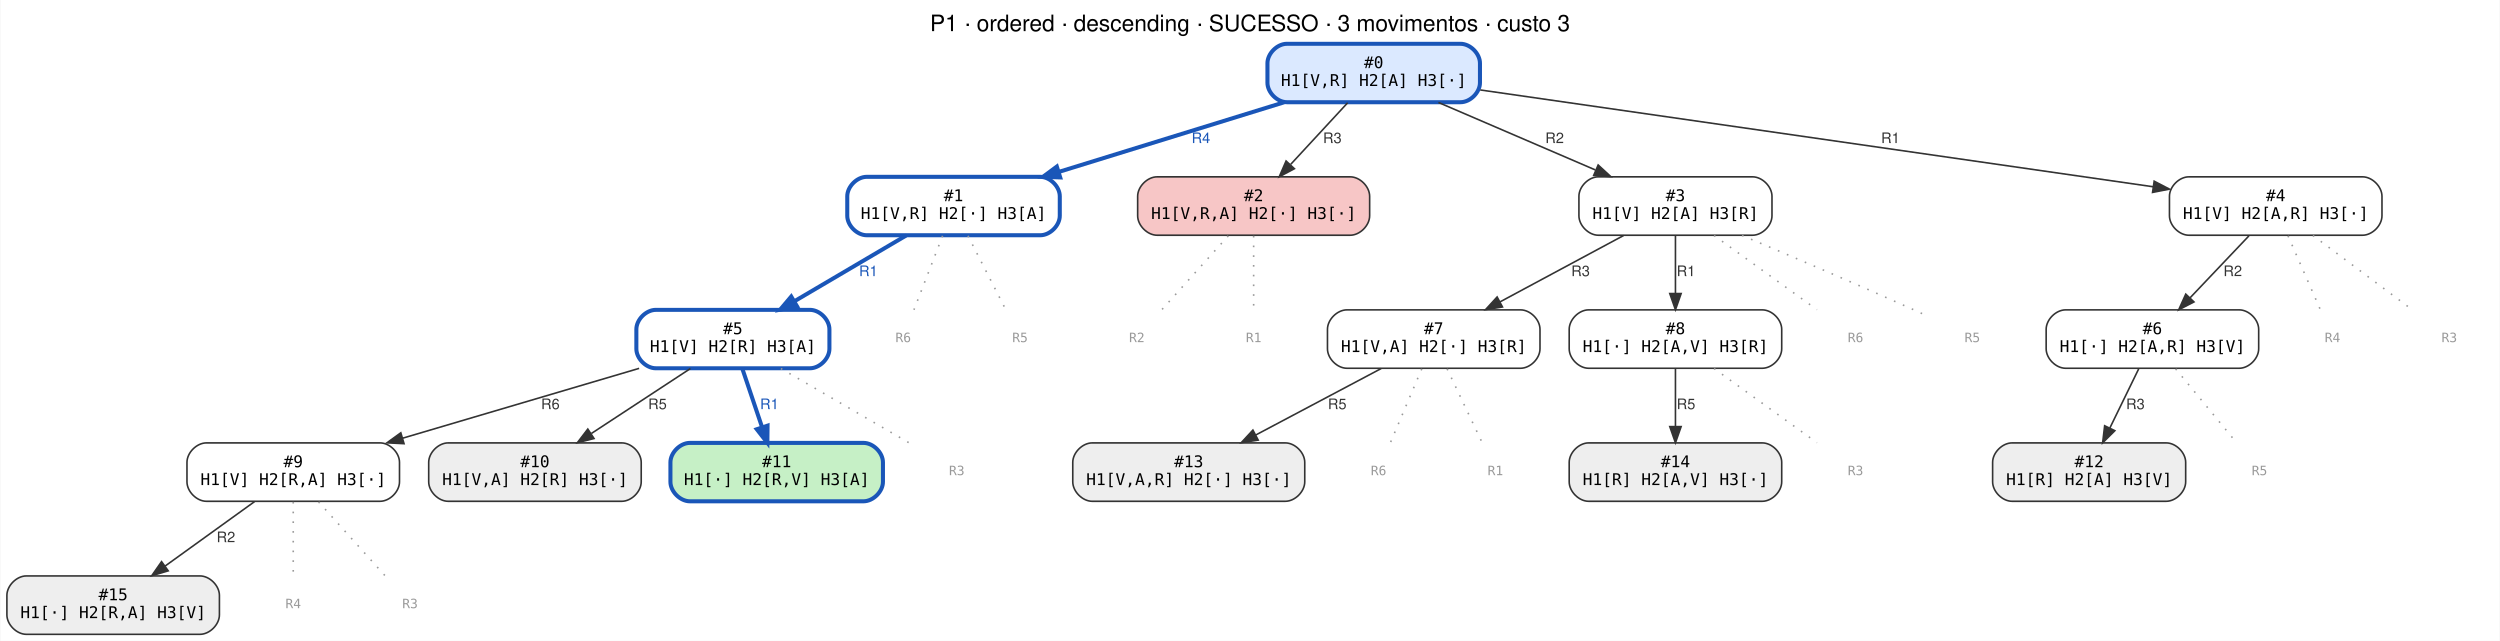
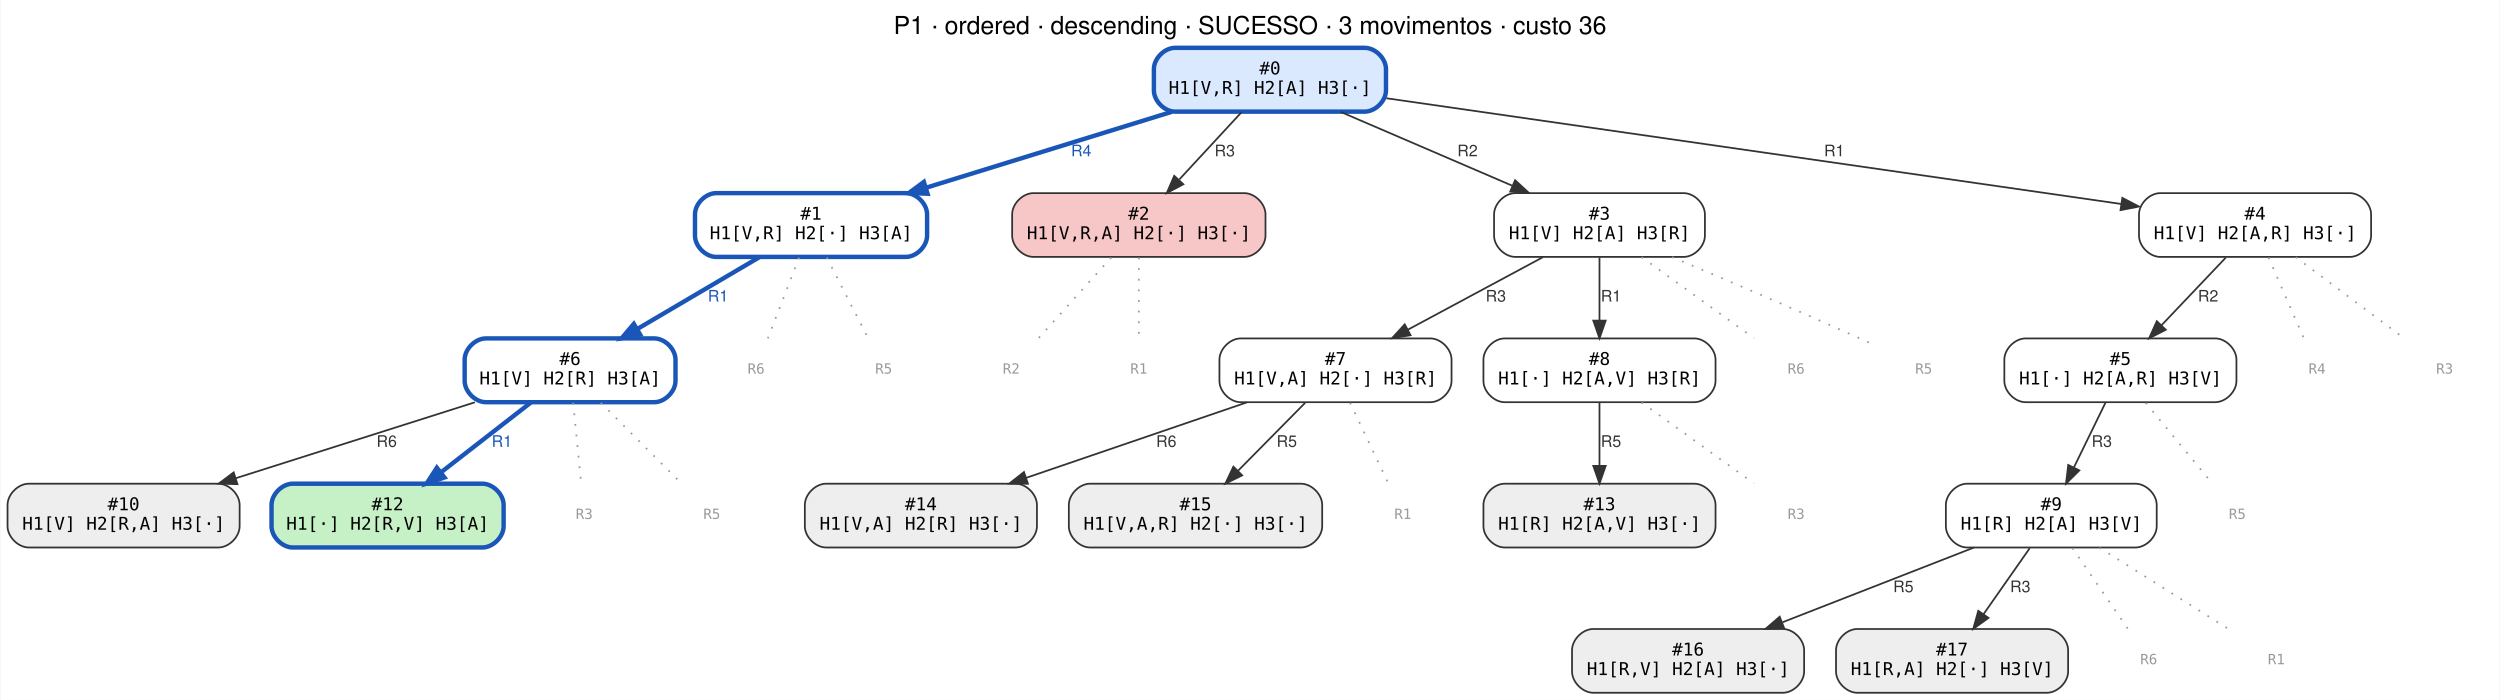
- <svg xmlns="http://www.w3.org/2000/svg" width="1541pt" height="395pt" viewBox="0.00 0.00 1540.50 395.00">
+ <svg xmlns="http://www.w3.org/2000/svg" width="1411pt" height="395pt" viewBox="0.00 0.00 1410.50 395.00">
  <g id="graph0" class="graph" transform="scale(1 1) rotate(0) translate(4 391)">
-     <polygon fill="white" stroke="transparent" points="-4,4 -4,-391 1536.5,-391 1536.5,4 -4,4" />
-     <text text-anchor="middle" x="766.25" y="-371.8" font-family="Helvetica,sans-Serif" font-size="14.00">P1 · ordered · descending · SUCESSO · 3 movimentos · custo 3</text>
+     <polygon fill="white" stroke="transparent" points="-4,4 -4,-391 1406.5,-391 1406.5,4 -4,4" />
+     <text text-anchor="middle" x="701.25" y="-371.8" font-family="Helvetica,sans-Serif" font-size="14.00">P1 · ordered · descending · SUCESSO · 3 movimentos · custo 36</text>
    <g id="node1" class="node">
-       <path fill="#dbe9ff" stroke="#1a56b8" stroke-width="2.5" d="M896,-364C896,-364 789,-364 789,-364 783,-364 777,-358 777,-352 777,-352 777,-340 777,-340 777,-334 783,-328 789,-328 789,-328 896,-328 896,-328 902,-328 908,-334 908,-340 908,-340 908,-352 908,-352 908,-358 902,-364 896,-364" />
-       <text text-anchor="middle" x="842.5" y="-349" font-family="monospace" font-size="10.00">#0</text>
-       <text text-anchor="middle" x="842.5" y="-338" font-family="monospace" font-size="10.00">H1[V,R] H2[A] H3[·]</text>
+       <path fill="#dbe9ff" stroke="#1a56b8" stroke-width="2.5" d="M766,-364C766,-364 659,-364 659,-364 653,-364 647,-358 647,-352 647,-352 647,-340 647,-340 647,-334 653,-328 659,-328 659,-328 766,-328 766,-328 772,-328 778,-334 778,-340 778,-340 778,-352 778,-352 778,-358 772,-364 766,-364" />
+       <text text-anchor="middle" x="712.5" y="-349" font-family="monospace" font-size="10.00">#0</text>
+       <text text-anchor="middle" x="712.5" y="-338" font-family="monospace" font-size="10.00">H1[V,R] H2[A] H3[·]</text>
    </g>
    <g id="node2" class="node">
-       <path fill="#ffffff" stroke="#1a56b8" stroke-width="2.5" d="M637,-282C637,-282 530,-282 530,-282 524,-282 518,-276 518,-270 518,-270 518,-258 518,-258 518,-252 524,-246 530,-246 530,-246 637,-246 637,-246 643,-246 649,-252 649,-258 649,-258 649,-270 649,-270 649,-276 643,-282 637,-282" />
-       <text text-anchor="middle" x="583.5" y="-267" font-family="monospace" font-size="10.00">#1</text>
-       <text text-anchor="middle" x="583.5" y="-256" font-family="monospace" font-size="10.00">H1[V,R] H2[·] H3[A]</text>
+       <path fill="#ffffff" stroke="#1a56b8" stroke-width="2.5" d="M507,-282C507,-282 400,-282 400,-282 394,-282 388,-276 388,-270 388,-270 388,-258 388,-258 388,-252 394,-246 400,-246 400,-246 507,-246 507,-246 513,-246 519,-252 519,-258 519,-258 519,-270 519,-270 519,-276 513,-282 507,-282" />
+       <text text-anchor="middle" x="453.5" y="-267" font-family="monospace" font-size="10.00">#1</text>
+       <text text-anchor="middle" x="453.5" y="-256" font-family="monospace" font-size="10.00">H1[V,R] H2[·] H3[A]</text>
    </g>
    <g id="edge1" class="edge">
-       <path fill="none" stroke="#1a56b8" stroke-width="2.5" d="M787.26,-327.94C746.6,-315.38 691.19,-298.26 648.41,-285.05" />
-       <polygon fill="#1a56b8" stroke="#1a56b8" stroke-width="2.5" points="649.25,-281.64 638.66,-282.04 647.18,-288.33 649.25,-281.64" />
-       <text text-anchor="middle" x="736" y="-302.8" font-family="Helvetica,sans-Serif" font-size="9.00" fill="#1a56b8">R4</text>
+       <path fill="none" stroke="#1a56b8" stroke-width="2.5" d="M657.26,-327.94C616.6,-315.38 561.19,-298.26 518.41,-285.05" />
+       <polygon fill="#1a56b8" stroke="#1a56b8" stroke-width="2.5" points="519.25,-281.64 508.66,-282.04 517.18,-288.33 519.25,-281.64" />
+       <text text-anchor="middle" x="606" y="-302.8" font-family="Helvetica,sans-Serif" font-size="9.00" fill="#1a56b8">R4</text>
    </g>
    <g id="node3" class="node">
-       <path fill="#f7c6c6" stroke="#333333" d="M828,-282C828,-282 709,-282 709,-282 703,-282 697,-276 697,-270 697,-270 697,-258 697,-258 697,-252 703,-246 709,-246 709,-246 828,-246 828,-246 834,-246 840,-252 840,-258 840,-258 840,-270 840,-270 840,-276 834,-282 828,-282" />
-       <text text-anchor="middle" x="768.5" y="-267" font-family="monospace" font-size="10.00">#2</text>
-       <text text-anchor="middle" x="768.5" y="-256" font-family="monospace" font-size="10.00">H1[V,R,A] H2[·] H3[·]</text>
+       <path fill="#f7c6c6" stroke="#333333" d="M698,-282C698,-282 579,-282 579,-282 573,-282 567,-276 567,-270 567,-270 567,-258 567,-258 567,-252 573,-246 579,-246 579,-246 698,-246 698,-246 704,-246 710,-252 710,-258 710,-258 710,-270 710,-270 710,-276 704,-282 698,-282" />
+       <text text-anchor="middle" x="638.5" y="-267" font-family="monospace" font-size="10.00">#2</text>
+       <text text-anchor="middle" x="638.5" y="-256" font-family="monospace" font-size="10.00">H1[V,R,A] H2[·] H3[·]</text>
    </g>
    <g id="edge2" class="edge">
-       <path fill="none" stroke="#333333" d="M826.44,-327.64C816.19,-316.56 802.74,-302.02 791.38,-289.74" />
-       <polygon fill="#333333" stroke="#333333" points="793.63,-287.01 784.27,-282.05 788.49,-291.77 793.63,-287.01" />
-       <text text-anchor="middle" x="817" y="-302.8" font-family="Helvetica,sans-Serif" font-size="9.00" fill="#333333">R3</text>
+       <path fill="none" stroke="#333333" d="M696.44,-327.64C686.19,-316.56 672.74,-302.02 661.38,-289.74" />
+       <polygon fill="#333333" stroke="#333333" points="663.63,-287.01 654.27,-282.05 658.49,-291.77 663.63,-287.01" />
+       <text text-anchor="middle" x="687" y="-302.8" font-family="Helvetica,sans-Serif" font-size="9.00" fill="#333333">R3</text>
    </g>
    <g id="node4" class="node">
-       <path fill="#ffffff" stroke="#333333" d="M1076,-282C1076,-282 981,-282 981,-282 975,-282 969,-276 969,-270 969,-270 969,-258 969,-258 969,-252 975,-246 981,-246 981,-246 1076,-246 1076,-246 1082,-246 1088,-252 1088,-258 1088,-258 1088,-270 1088,-270 1088,-276 1082,-282 1076,-282" />
-       <text text-anchor="middle" x="1028.5" y="-267" font-family="monospace" font-size="10.00">#3</text>
-       <text text-anchor="middle" x="1028.5" y="-256" font-family="monospace" font-size="10.00">H1[V] H2[A] H3[R]</text>
+       <path fill="#ffffff" stroke="#333333" d="M946,-282C946,-282 851,-282 851,-282 845,-282 839,-276 839,-270 839,-270 839,-258 839,-258 839,-252 845,-246 851,-246 851,-246 946,-246 946,-246 952,-246 958,-252 958,-258 958,-258 958,-270 958,-270 958,-276 952,-282 946,-282" />
+       <text text-anchor="middle" x="898.5" y="-267" font-family="monospace" font-size="10.00">#3</text>
+       <text text-anchor="middle" x="898.5" y="-256" font-family="monospace" font-size="10.00">H1[V] H2[A] H3[R]</text>
    </g>
    <g id="edge3" class="edge">
-       <path fill="none" stroke="#333333" d="M882.4,-327.84C910.72,-315.66 948.92,-299.23 979.15,-286.23" />
-       <polygon fill="#333333" stroke="#333333" points="980.86,-289.3 988.66,-282.13 978.1,-282.87 980.86,-289.3" />
-       <text text-anchor="middle" x="954" y="-302.8" font-family="Helvetica,sans-Serif" font-size="9.00" fill="#333333">R2</text>
+       <path fill="none" stroke="#333333" d="M752.4,-327.84C780.72,-315.66 818.92,-299.23 849.15,-286.23" />
+       <polygon fill="#333333" stroke="#333333" points="850.86,-289.3 858.66,-282.13 848.1,-282.87 850.86,-289.3" />
+       <text text-anchor="middle" x="824" y="-302.8" font-family="Helvetica,sans-Serif" font-size="9.00" fill="#333333">R2</text>
    </g>
    <g id="node5" class="node">
-       <path fill="#ffffff" stroke="#333333" d="M1452,-282C1452,-282 1345,-282 1345,-282 1339,-282 1333,-276 1333,-270 1333,-270 1333,-258 1333,-258 1333,-252 1339,-246 1345,-246 1345,-246 1452,-246 1452,-246 1458,-246 1464,-252 1464,-258 1464,-258 1464,-270 1464,-270 1464,-276 1458,-282 1452,-282" />
-       <text text-anchor="middle" x="1398.5" y="-267" font-family="monospace" font-size="10.00">#4</text>
-       <text text-anchor="middle" x="1398.5" y="-256" font-family="monospace" font-size="10.00">H1[V] H2[A,R] H3[·]</text>
+       <path fill="#ffffff" stroke="#333333" d="M1322,-282C1322,-282 1215,-282 1215,-282 1209,-282 1203,-276 1203,-270 1203,-270 1203,-258 1203,-258 1203,-252 1209,-246 1215,-246 1215,-246 1322,-246 1322,-246 1328,-246 1334,-252 1334,-258 1334,-258 1334,-270 1334,-270 1334,-276 1328,-282 1322,-282" />
+       <text text-anchor="middle" x="1268.5" y="-267" font-family="monospace" font-size="10.00">#4</text>
+       <text text-anchor="middle" x="1268.5" y="-256" font-family="monospace" font-size="10.00">H1[V] H2[A,R] H3[·]</text>
    </g>
    <g id="edge4" class="edge">
-       <path fill="none" stroke="#333333" d="M908.19,-335.55C1011.99,-320.61 1213.38,-291.64 1322.99,-275.87" />
-       <polygon fill="#333333" stroke="#333333" points="1323.58,-279.32 1332.98,-274.43 1322.58,-272.39 1323.58,-279.32" />
-       <text text-anchor="middle" x="1161" y="-302.8" font-family="Helvetica,sans-Serif" font-size="9.00" fill="#333333">R1</text>
+       <path fill="none" stroke="#333333" d="M778.19,-335.55C881.99,-320.61 1083.38,-291.64 1192.99,-275.87" />
+       <polygon fill="#333333" stroke="#333333" points="1193.58,-279.32 1202.98,-274.43 1192.58,-272.39 1193.58,-279.32" />
+       <text text-anchor="middle" x="1031" y="-302.8" font-family="Helvetica,sans-Serif" font-size="9.00" fill="#333333">R1</text>
+     </g>
+     <g id="node7" class="node">
+       <path fill="#ffffff" stroke="#1a56b8" stroke-width="2.5" d="M365,-200C365,-200 270,-200 270,-200 264,-200 258,-194 258,-188 258,-188 258,-176 258,-176 258,-170 264,-164 270,-164 270,-164 365,-164 365,-164 371,-164 377,-170 377,-176 377,-176 377,-188 377,-188 377,-194 371,-200 365,-200" />
+       <text text-anchor="middle" x="317.5" y="-185" font-family="monospace" font-size="10.00">#6</text>
+       <text text-anchor="middle" x="317.5" y="-174" font-family="monospace" font-size="10.00">H1[V] H2[R] H3[A]</text>
+     </g>
+     <g id="edge6" class="edge">
+       <path fill="none" stroke="#1a56b8" stroke-width="2.5" d="M424.32,-245.84C404.16,-233.97 377.14,-218.08 355.32,-205.25" />
+       <polygon fill="#1a56b8" stroke="#1a56b8" stroke-width="2.5" points="357.02,-202.19 346.63,-200.13 353.47,-208.22 357.02,-202.19" />
+       <text text-anchor="middle" x="401" y="-220.8" font-family="Helvetica,sans-Serif" font-size="9.00" fill="#1a56b8">R1</text>
+     </g>
+     <g id="node20" class="node">
+       <text text-anchor="middle" x="422.5" y="-180.1" font-family="monospace" font-size="8.00" fill="#999999">R6</text>
+     </g>
+     <g id="edge19" class="edge">
+       <path fill="none" stroke="#999999" stroke-dasharray="1,5" d="M446.77,-245.64C441.54,-232.13 434.31,-213.48 429.11,-200.05" />
+     </g>
+     <g id="node21" class="node">
+       <text text-anchor="middle" x="494.5" y="-180.1" font-family="monospace" font-size="8.00" fill="#999999">R5</text>
+     </g>
+     <g id="edge20" class="edge">
+       <path fill="none" stroke="#999999" stroke-dasharray="1,5" d="M462.4,-245.64C469.32,-232.13 478.88,-213.48 485.76,-200.05" />
+     </g>
+     <g id="node22" class="node">
+       <text text-anchor="middle" x="566.5" y="-180.1" font-family="monospace" font-size="8.00" fill="#999999">R2</text>
+     </g>
+     <g id="edge21" class="edge">
+       <path fill="none" stroke="#999999" stroke-dasharray="1,5" d="M622.88,-245.64C610.72,-232.13 593.93,-213.48 581.85,-200.05" />
+     </g>
+     <g id="node23" class="node">
+       <text text-anchor="middle" x="638.5" y="-180.1" font-family="monospace" font-size="8.00" fill="#999999">R1</text>
+     </g>
+     <g id="edge22" class="edge">
+       <path fill="none" stroke="#999999" stroke-dasharray="1,5" d="M638.5,-245.64C638.5,-232.13 638.5,-213.48 638.5,-200.05" />
+     </g>
+     <g id="node8" class="node">
+       <path fill="#ffffff" stroke="#333333" d="M803,-200C803,-200 696,-200 696,-200 690,-200 684,-194 684,-188 684,-188 684,-176 684,-176 684,-170 690,-164 696,-164 696,-164 803,-164 803,-164 809,-164 815,-170 815,-176 815,-176 815,-188 815,-188 815,-194 809,-200 803,-200" />
+       <text text-anchor="middle" x="749.5" y="-185" font-family="monospace" font-size="10.00">#7</text>
+       <text text-anchor="middle" x="749.5" y="-174" font-family="monospace" font-size="10.00">H1[V,A] H2[·] H3[R]</text>
+     </g>
+     <g id="edge7" class="edge">
+       <path fill="none" stroke="#333333" d="M866.54,-245.84C844.24,-233.87 814.31,-217.8 790.3,-204.9" />
+       <polygon fill="#333333" stroke="#333333" points="791.88,-201.78 781.41,-200.13 788.57,-207.95 791.88,-201.78" />
+       <text text-anchor="middle" x="840" y="-220.8" font-family="Helvetica,sans-Serif" font-size="9.00" fill="#333333">R3</text>
+     </g>
+     <g id="node9" class="node">
+       <path fill="#ffffff" stroke="#333333" d="M952,-200C952,-200 845,-200 845,-200 839,-200 833,-194 833,-188 833,-188 833,-176 833,-176 833,-170 839,-164 845,-164 845,-164 952,-164 952,-164 958,-164 964,-170 964,-176 964,-176 964,-188 964,-188 964,-194 958,-200 952,-200" />
+       <text text-anchor="middle" x="898.5" y="-185" font-family="monospace" font-size="10.00">#8</text>
+       <text text-anchor="middle" x="898.5" y="-174" font-family="monospace" font-size="10.00">H1[·] H2[A,V] H3[R]</text>
+     </g>
+     <g id="edge8" class="edge">
+       <path fill="none" stroke="#333333" d="M898.5,-245.64C898.5,-235.3 898.5,-221.94 898.5,-210.22" />
+       <polygon fill="#333333" stroke="#333333" points="902,-210.05 898.5,-200.05 895,-210.05 902,-210.05" />
+       <text text-anchor="middle" x="905" y="-220.8" font-family="Helvetica,sans-Serif" font-size="9.00" fill="#333333">R1</text>
+     </g>
+     <g id="node24" class="node">
+       <text text-anchor="middle" x="1009.5" y="-180.1" font-family="monospace" font-size="8.00" fill="#999999">R6</text>
+     </g>
+     <g id="edge23" class="edge">
+       <path fill="none" stroke="#999999" stroke-dasharray="1,5" d="M922.31,-245.84C941.04,-232.34 967.01,-213.62 985.73,-200.13" />
+     </g>
+     <g id="node25" class="node">
+       <text text-anchor="middle" x="1081.5" y="-180.1" font-family="monospace" font-size="8.00" fill="#999999">R5</text>
+     </g>
+     <g id="edge24" class="edge">
+       <path fill="none" stroke="#999999" stroke-dasharray="1,5" d="M939.54,-245.88C969.12,-233.43 1009.93,-216.02 1045.5,-200 1048.4,-198.69 1051.42,-197.31 1054.42,-195.92" />
    </g>
    <g id="node6" class="node">
-       <path fill="#ffffff" stroke="#1a56b8" stroke-width="2.5" d="M495,-200C495,-200 400,-200 400,-200 394,-200 388,-194 388,-188 388,-188 388,-176 388,-176 388,-170 394,-164 400,-164 400,-164 495,-164 495,-164 501,-164 507,-170 507,-176 507,-176 507,-188 507,-188 507,-194 501,-200 495,-200" />
-       <text text-anchor="middle" x="447.5" y="-185" font-family="monospace" font-size="10.00">#5</text>
-       <text text-anchor="middle" x="447.5" y="-174" font-family="monospace" font-size="10.00">H1[V] H2[R] H3[A]</text>
+       <path fill="#ffffff" stroke="#333333" d="M1246,-200C1246,-200 1139,-200 1139,-200 1133,-200 1127,-194 1127,-188 1127,-188 1127,-176 1127,-176 1127,-170 1133,-164 1139,-164 1139,-164 1246,-164 1246,-164 1252,-164 1258,-170 1258,-176 1258,-176 1258,-188 1258,-188 1258,-194 1252,-200 1246,-200" />
+       <text text-anchor="middle" x="1192.5" y="-185" font-family="monospace" font-size="10.00">#5</text>
+       <text text-anchor="middle" x="1192.5" y="-174" font-family="monospace" font-size="10.00">H1[·] H2[A,R] H3[V]</text>
    </g>
    <g id="edge5" class="edge">
-       <path fill="none" stroke="#1a56b8" stroke-width="2.5" d="M554.32,-245.84C534.16,-233.97 507.14,-218.08 485.32,-205.25" />
-       <polygon fill="#1a56b8" stroke="#1a56b8" stroke-width="2.5" points="487.02,-202.19 476.63,-200.13 483.47,-208.22 487.02,-202.19" />
-       <text text-anchor="middle" x="531" y="-220.8" font-family="Helvetica,sans-Serif" font-size="9.00" fill="#1a56b8">R1</text>
+       <path fill="none" stroke="#333333" d="M1252.01,-245.64C1241.38,-234.45 1227.4,-219.74 1215.67,-207.39" />
+       <polygon fill="#333333" stroke="#333333" points="1218.12,-204.89 1208.7,-200.05 1213.05,-209.71 1218.12,-204.89" />
+       <text text-anchor="middle" x="1242" y="-220.8" font-family="Helvetica,sans-Serif" font-size="9.00" fill="#333333">R2</text>
+     </g>
+     <g id="node18" class="node">
+       <text text-anchor="middle" x="1303.5" y="-180.1" font-family="monospace" font-size="8.00" fill="#999999">R4</text>
+     </g>
+     <g id="edge17" class="edge">
+       <path fill="none" stroke="#999999" stroke-dasharray="1,5" d="M1276.09,-245.64C1282.01,-232.13 1290.16,-213.48 1296.04,-200.05" />
+     </g>
+     <g id="node19" class="node">
+       <text text-anchor="middle" x="1375.5" y="-180.1" font-family="monospace" font-size="8.00" fill="#999999">R3</text>
+     </g>
+     <g id="edge18" class="edge">
+       <path fill="none" stroke="#999999" stroke-dasharray="1,5" d="M1291.45,-245.84C1309.51,-232.34 1334.54,-213.62 1352.58,-200.13" />
+     </g>
+     <g id="node10" class="node">
+       <path fill="#ffffff" stroke="#333333" d="M1201,-118C1201,-118 1106,-118 1106,-118 1100,-118 1094,-112 1094,-106 1094,-106 1094,-94 1094,-94 1094,-88 1100,-82 1106,-82 1106,-82 1201,-82 1201,-82 1207,-82 1213,-88 1213,-94 1213,-94 1213,-106 1213,-106 1213,-112 1207,-118 1201,-118" />
+       <text text-anchor="middle" x="1153.5" y="-103" font-family="monospace" font-size="10.00">#9</text>
+       <text text-anchor="middle" x="1153.5" y="-92" font-family="monospace" font-size="10.00">H1[R] H2[A] H3[V]</text>
+     </g>
+     <g id="edge9" class="edge">
+       <path fill="none" stroke="#333333" d="M1184.04,-163.64C1178.84,-152.98 1172.08,-139.12 1166.25,-127.15" />
+       <polygon fill="#333333" stroke="#333333" points="1169.34,-125.51 1161.81,-118.05 1163.05,-128.57 1169.34,-125.51" />
+       <text text-anchor="middle" x="1182" y="-138.8" font-family="Helvetica,sans-Serif" font-size="9.00" fill="#333333">R3</text>
+     </g>
+     <g id="node26" class="node">
+       <text text-anchor="middle" x="1258.5" y="-98.1" font-family="monospace" font-size="8.00" fill="#999999">R5</text>
+     </g>
+     <g id="edge25" class="edge">
+       <path fill="none" stroke="#999999" stroke-dasharray="1,5" d="M1206.82,-163.64C1217.97,-150.13 1233.35,-131.48 1244.43,-118.05" />
+     </g>
+     <g id="node11" class="node">
+       <path fill="#eeeeee" stroke="#333333" d="M119,-118C119,-118 12,-118 12,-118 6,-118 0,-112 0,-106 0,-106 0,-94 0,-94 0,-88 6,-82 12,-82 12,-82 119,-82 119,-82 125,-82 131,-88 131,-94 131,-94 131,-106 131,-106 131,-112 125,-118 119,-118" />
+       <text text-anchor="middle" x="65.5" y="-103" font-family="monospace" font-size="10.00">#10</text>
+       <text text-anchor="middle" x="65.5" y="-92" font-family="monospace" font-size="10.00">H1[V] H2[R,A] H3[·]</text>
+     </g>
+     <g id="edge10" class="edge">
+       <path fill="none" stroke="#333333" d="M263.75,-163.94C224.27,-151.4 170.5,-134.33 128.92,-121.13" />
+       <polygon fill="#333333" stroke="#333333" points="129.76,-117.73 119.17,-118.04 127.64,-124.4 129.76,-117.73" />
+       <text text-anchor="middle" x="214" y="-138.8" font-family="Helvetica,sans-Serif" font-size="9.00" fill="#333333">R6</text>
+     </g>
+     <g id="node12" class="node">
+       <path fill="#c6f0c6" stroke="#1a56b8" stroke-width="2.5" d="M268,-118C268,-118 161,-118 161,-118 155,-118 149,-112 149,-106 149,-106 149,-94 149,-94 149,-88 155,-82 161,-82 161,-82 268,-82 268,-82 274,-82 280,-88 280,-94 280,-94 280,-106 280,-106 280,-112 274,-118 268,-118" />
+       <text text-anchor="middle" x="214.5" y="-103" font-family="monospace" font-size="10.00">#12</text>
+       <text text-anchor="middle" x="214.5" y="-92" font-family="monospace" font-size="10.00">H1[·] H2[R,V] H3[A]</text>
+     </g>
+     <g id="edge11" class="edge">
+       <path fill="none" stroke="#1a56b8" stroke-width="2.5" d="M295.4,-163.84C280.6,-152.34 260.93,-137.07 244.69,-124.45" />
+       <polygon fill="#1a56b8" stroke="#1a56b8" stroke-width="2.5" points="246.6,-121.5 236.56,-118.13 242.31,-127.03 246.6,-121.5" />
+       <text text-anchor="middle" x="279" y="-138.8" font-family="Helvetica,sans-Serif" font-size="9.00" fill="#1a56b8">R1</text>
+     </g>
+     <g id="node27" class="node">
+       <text text-anchor="middle" x="325.5" y="-98.1" font-family="monospace" font-size="8.00" fill="#999999">R3</text>
+     </g>
+     <g id="edge26" class="edge">
+       <path fill="none" stroke="#999999" stroke-dasharray="1,5" d="M319.24,-163.64C320.59,-150.13 322.45,-131.48 323.79,-118.05" />
+     </g>
+     <g id="node30" class="node">
+       <text text-anchor="middle" x="397.5" y="-98.1" font-family="monospace" font-size="8.00" fill="#999999">R5</text>
+     </g>
+     <g id="edge29" class="edge">
+       <path fill="none" stroke="#999999" stroke-dasharray="1,5" d="M334.86,-163.64C348.37,-150.13 367.02,-131.48 380.45,-118.05" />
+     </g>
+     <g id="node14" class="node">
+       <path fill="#eeeeee" stroke="#333333" d="M569,-118C569,-118 462,-118 462,-118 456,-118 450,-112 450,-106 450,-106 450,-94 450,-94 450,-88 456,-82 462,-82 462,-82 569,-82 569,-82 575,-82 581,-88 581,-94 581,-94 581,-106 581,-106 581,-112 575,-118 569,-118" />
+       <text text-anchor="middle" x="515.5" y="-103" font-family="monospace" font-size="10.00">#14</text>
+       <text text-anchor="middle" x="515.5" y="-92" font-family="monospace" font-size="10.00">H1[V,A] H2[R] H3[·]</text>
+     </g>
+     <g id="edge13" class="edge">
+       <path fill="none" stroke="#333333" d="M699.59,-163.94C663.09,-151.46 613.42,-134.48 574.88,-121.3" />
+       <polygon fill="#333333" stroke="#333333" points="575.93,-117.96 565.34,-118.04 573.67,-124.58 575.93,-117.96" />
+       <text text-anchor="middle" x="654" y="-138.8" font-family="Helvetica,sans-Serif" font-size="9.00" fill="#333333">R6</text>
+     </g>
+     <g id="node15" class="node">
+       <path fill="#eeeeee" stroke="#333333" d="M730,-118C730,-118 611,-118 611,-118 605,-118 599,-112 599,-106 599,-106 599,-94 599,-94 599,-88 605,-82 611,-82 611,-82 730,-82 730,-82 736,-82 742,-88 742,-94 742,-94 742,-106 742,-106 742,-112 736,-118 730,-118" />
+       <text text-anchor="middle" x="670.5" y="-103" font-family="monospace" font-size="10.00">#15</text>
+       <text text-anchor="middle" x="670.5" y="-92" font-family="monospace" font-size="10.00">H1[V,A,R] H2[·] H3[·]</text>
+     </g>
+     <g id="edge14" class="edge">
+       <path fill="none" stroke="#333333" d="M732.36,-163.64C721.31,-152.45 706.78,-137.74 694.58,-125.39" />
+       <polygon fill="#333333" stroke="#333333" points="696.85,-122.71 687.34,-118.05 691.87,-127.62 696.85,-122.71" />
+       <text text-anchor="middle" x="722" y="-138.8" font-family="Helvetica,sans-Serif" font-size="9.00" fill="#333333">R5</text>
+     </g>
+     <g id="node29" class="node">
+       <text text-anchor="middle" x="787.5" y="-98.1" font-family="monospace" font-size="8.00" fill="#999999">R1</text>
+     </g>
+     <g id="edge28" class="edge">
+       <path fill="none" stroke="#999999" stroke-dasharray="1,5" d="M757.75,-163.64C764.16,-150.13 773.02,-131.48 779.4,-118.05" />
+     </g>
+     <g id="node13" class="node">
+       <path fill="#eeeeee" stroke="#333333" d="M952,-118C952,-118 845,-118 845,-118 839,-118 833,-112 833,-106 833,-106 833,-94 833,-94 833,-88 839,-82 845,-82 845,-82 952,-82 952,-82 958,-82 964,-88 964,-94 964,-94 964,-106 964,-106 964,-112 958,-118 952,-118" />
+       <text text-anchor="middle" x="898.5" y="-103" font-family="monospace" font-size="10.00">#13</text>
+       <text text-anchor="middle" x="898.5" y="-92" font-family="monospace" font-size="10.00">H1[R] H2[A,V] H3[·]</text>
+     </g>
+     <g id="edge12" class="edge">
+       <path fill="none" stroke="#333333" d="M898.5,-163.64C898.5,-153.3 898.5,-139.94 898.5,-128.22" />
+       <polygon fill="#333333" stroke="#333333" points="902,-128.05 898.5,-118.05 895,-128.05 902,-128.05" />
+       <text text-anchor="middle" x="905" y="-138.8" font-family="Helvetica,sans-Serif" font-size="9.00" fill="#333333">R5</text>
+     </g>
+     <g id="node28" class="node">
+       <text text-anchor="middle" x="1009.5" y="-98.1" font-family="monospace" font-size="8.00" fill="#999999">R3</text>
+     </g>
+     <g id="edge27" class="edge">
+       <path fill="none" stroke="#999999" stroke-dasharray="1,5" d="M922.31,-163.84C941.04,-150.34 967.01,-131.62 985.73,-118.13" />
+     </g>
+     <g id="node16" class="node">
+       <path fill="#eeeeee" stroke="#333333" d="M1002,-36C1002,-36 895,-36 895,-36 889,-36 883,-30 883,-24 883,-24 883,-12 883,-12 883,-6 889,0 895,0 895,0 1002,0 1002,0 1008,0 1014,-6 1014,-12 1014,-12 1014,-24 1014,-24 1014,-30 1008,-36 1002,-36" />
+       <text text-anchor="middle" x="948.5" y="-21" font-family="monospace" font-size="10.00">#16</text>
+       <text text-anchor="middle" x="948.5" y="-10" font-family="monospace" font-size="10.00">H1[R,V] H2[A] H3[·]</text>
+     </g>
+     <g id="edge15" class="edge">
+       <path fill="none" stroke="#333333" d="M1109.77,-81.94C1078.2,-69.62 1035.39,-52.91 1001.81,-39.81" />
+       <polygon fill="#333333" stroke="#333333" points="1002.75,-36.41 992.16,-36.04 1000.2,-42.93 1002.75,-36.41" />
+       <text text-anchor="middle" x="1070" y="-56.8" font-family="Helvetica,sans-Serif" font-size="9.00" fill="#333333">R5</text>
    </g>
    <g id="node17" class="node">
-       <text text-anchor="middle" x="552.5" y="-180.1" font-family="monospace" font-size="8.00" fill="#999999">R6</text>
+       <path fill="#eeeeee" stroke="#333333" d="M1151,-36C1151,-36 1044,-36 1044,-36 1038,-36 1032,-30 1032,-24 1032,-24 1032,-12 1032,-12 1032,-6 1038,0 1044,0 1044,0 1151,0 1151,0 1157,0 1163,-6 1163,-12 1163,-12 1163,-24 1163,-24 1163,-30 1157,-36 1151,-36" />
+       <text text-anchor="middle" x="1097.5" y="-21" font-family="monospace" font-size="10.00">#17</text>
+       <text text-anchor="middle" x="1097.5" y="-10" font-family="monospace" font-size="10.00">H1[R,A] H2[·] H3[V]</text>
    </g>
    <g id="edge16" class="edge">
-       <path fill="none" stroke="#999999" stroke-dasharray="1,5" d="M576.77,-245.64C571.54,-232.13 564.31,-213.48 559.11,-200.05" />
-     </g>
-     <g id="node18" class="node">
-       <text text-anchor="middle" x="624.5" y="-180.1" font-family="monospace" font-size="8.00" fill="#999999">R5</text>
-     </g>
-     <g id="edge17" class="edge">
-       <path fill="none" stroke="#999999" stroke-dasharray="1,5" d="M592.4,-245.64C599.32,-232.13 608.88,-213.48 615.76,-200.05" />
-     </g>
-     <g id="node19" class="node">
-       <text text-anchor="middle" x="696.5" y="-180.1" font-family="monospace" font-size="8.00" fill="#999999">R2</text>
-     </g>
-     <g id="edge18" class="edge">
-       <path fill="none" stroke="#999999" stroke-dasharray="1,5" d="M752.88,-245.64C740.72,-232.13 723.93,-213.48 711.85,-200.05" />
-     </g>
-     <g id="node20" class="node">
-       <text text-anchor="middle" x="768.5" y="-180.1" font-family="monospace" font-size="8.00" fill="#999999">R1</text>
-     </g>
-     <g id="edge19" class="edge">
-       <path fill="none" stroke="#999999" stroke-dasharray="1,5" d="M768.5,-245.64C768.5,-232.13 768.5,-213.48 768.5,-200.05" />
-     </g>
-     <g id="node8" class="node">
-       <path fill="#ffffff" stroke="#333333" d="M933,-200C933,-200 826,-200 826,-200 820,-200 814,-194 814,-188 814,-188 814,-176 814,-176 814,-170 820,-164 826,-164 826,-164 933,-164 933,-164 939,-164 945,-170 945,-176 945,-176 945,-188 945,-188 945,-194 939,-200 933,-200" />
-       <text text-anchor="middle" x="879.5" y="-185" font-family="monospace" font-size="10.00">#7</text>
-       <text text-anchor="middle" x="879.5" y="-174" font-family="monospace" font-size="10.00">H1[V,A] H2[·] H3[R]</text>
-     </g>
-     <g id="edge7" class="edge">
-       <path fill="none" stroke="#333333" d="M996.54,-245.84C974.24,-233.87 944.31,-217.8 920.3,-204.9" />
-       <polygon fill="#333333" stroke="#333333" points="921.88,-201.78 911.41,-200.13 918.57,-207.95 921.88,-201.78" />
-       <text text-anchor="middle" x="970" y="-220.8" font-family="Helvetica,sans-Serif" font-size="9.00" fill="#333333">R3</text>
-     </g>
-     <g id="node9" class="node">
-       <path fill="#ffffff" stroke="#333333" d="M1082,-200C1082,-200 975,-200 975,-200 969,-200 963,-194 963,-188 963,-188 963,-176 963,-176 963,-170 969,-164 975,-164 975,-164 1082,-164 1082,-164 1088,-164 1094,-170 1094,-176 1094,-176 1094,-188 1094,-188 1094,-194 1088,-200 1082,-200" />
-       <text text-anchor="middle" x="1028.5" y="-185" font-family="monospace" font-size="10.00">#8</text>
-       <text text-anchor="middle" x="1028.5" y="-174" font-family="monospace" font-size="10.00">H1[·] H2[A,V] H3[R]</text>
-     </g>
-     <g id="edge8" class="edge">
-       <path fill="none" stroke="#333333" d="M1028.5,-245.64C1028.5,-235.3 1028.5,-221.94 1028.5,-210.22" />
-       <polygon fill="#333333" stroke="#333333" points="1032,-210.05 1028.5,-200.05 1025,-210.05 1032,-210.05" />
-       <text text-anchor="middle" x="1035" y="-220.8" font-family="Helvetica,sans-Serif" font-size="9.00" fill="#333333">R1</text>
-     </g>
-     <g id="node23" class="node">
-       <text text-anchor="middle" x="1139.5" y="-180.1" font-family="monospace" font-size="8.00" fill="#999999">R6</text>
-     </g>
-     <g id="edge22" class="edge">
-       <path fill="none" stroke="#999999" stroke-dasharray="1,5" d="M1052.31,-245.84C1071.04,-232.34 1097.01,-213.62 1115.73,-200.13" />
-     </g>
-     <g id="node24" class="node">
-       <text text-anchor="middle" x="1211.5" y="-180.1" font-family="monospace" font-size="8.00" fill="#999999">R5</text>
-     </g>
-     <g id="edge23" class="edge">
-       <path fill="none" stroke="#999999" stroke-dasharray="1,5" d="M1069.54,-245.88C1099.12,-233.43 1139.93,-216.02 1175.5,-200 1178.4,-198.69 1181.42,-197.31 1184.42,-195.92" />
-     </g>
-     <g id="node7" class="node">
-       <path fill="#ffffff" stroke="#333333" d="M1376,-200C1376,-200 1269,-200 1269,-200 1263,-200 1257,-194 1257,-188 1257,-188 1257,-176 1257,-176 1257,-170 1263,-164 1269,-164 1269,-164 1376,-164 1376,-164 1382,-164 1388,-170 1388,-176 1388,-176 1388,-188 1388,-188 1388,-194 1382,-200 1376,-200" />
-       <text text-anchor="middle" x="1322.5" y="-185" font-family="monospace" font-size="10.00">#6</text>
-       <text text-anchor="middle" x="1322.5" y="-174" font-family="monospace" font-size="10.00">H1[·] H2[A,R] H3[V]</text>
-     </g>
-     <g id="edge6" class="edge">
-       <path fill="none" stroke="#333333" d="M1382.01,-245.64C1371.38,-234.45 1357.4,-219.74 1345.67,-207.39" />
-       <polygon fill="#333333" stroke="#333333" points="1348.12,-204.89 1338.7,-200.05 1343.05,-209.71 1348.12,-204.89" />
-       <text text-anchor="middle" x="1372" y="-220.8" font-family="Helvetica,sans-Serif" font-size="9.00" fill="#333333">R2</text>
-     </g>
-     <g id="node21" class="node">
-       <text text-anchor="middle" x="1433.5" y="-180.1" font-family="monospace" font-size="8.00" fill="#999999">R4</text>
-     </g>
-     <g id="edge20" class="edge">
-       <path fill="none" stroke="#999999" stroke-dasharray="1,5" d="M1406.09,-245.64C1412.01,-232.13 1420.16,-213.48 1426.04,-200.05" />
-     </g>
-     <g id="node22" class="node">
-       <text text-anchor="middle" x="1505.5" y="-180.1" font-family="monospace" font-size="8.00" fill="#999999">R3</text>
-     </g>
-     <g id="edge21" class="edge">
-       <path fill="none" stroke="#999999" stroke-dasharray="1,5" d="M1421.45,-245.84C1439.51,-232.34 1464.54,-213.62 1482.58,-200.13" />
-     </g>
-     <g id="node10" class="node">
-       <path fill="#ffffff" stroke="#333333" d="M230,-118C230,-118 123,-118 123,-118 117,-118 111,-112 111,-106 111,-106 111,-94 111,-94 111,-88 117,-82 123,-82 123,-82 230,-82 230,-82 236,-82 242,-88 242,-94 242,-94 242,-106 242,-106 242,-112 236,-118 230,-118" />
-       <text text-anchor="middle" x="176.5" y="-103" font-family="monospace" font-size="10.00">#9</text>
-       <text text-anchor="middle" x="176.5" y="-92" font-family="monospace" font-size="10.00">H1[V] H2[R,A] H3[·]</text>
-     </g>
-     <g id="edge9" class="edge">
-       <path fill="none" stroke="#333333" d="M389.7,-163.94C346.97,-151.32 288.69,-134.12 243.85,-120.88" />
-       <polygon fill="#333333" stroke="#333333" points="244.8,-117.51 234.22,-118.04 242.81,-124.23 244.8,-117.51" />
-       <text text-anchor="middle" x="335" y="-138.8" font-family="Helvetica,sans-Serif" font-size="9.00" fill="#333333">R6</text>
-     </g>
-     <g id="node11" class="node">
-       <path fill="#eeeeee" stroke="#333333" d="M379,-118C379,-118 272,-118 272,-118 266,-118 260,-112 260,-106 260,-106 260,-94 260,-94 260,-88 266,-82 272,-82 272,-82 379,-82 379,-82 385,-82 391,-88 391,-94 391,-94 391,-106 391,-106 391,-112 385,-118 379,-118" />
-       <text text-anchor="middle" x="325.5" y="-103" font-family="monospace" font-size="10.00">#10</text>
-       <text text-anchor="middle" x="325.5" y="-92" font-family="monospace" font-size="10.00">H1[V,A] H2[R] H3[·]</text>
-     </g>
-     <g id="edge10" class="edge">
-       <path fill="none" stroke="#333333" d="M421.33,-163.84C403.48,-152.13 379.64,-136.5 360.21,-123.76" />
-       <polygon fill="#333333" stroke="#333333" points="361.91,-120.69 351.63,-118.13 358.07,-126.54 361.91,-120.69" />
-       <text text-anchor="middle" x="401" y="-138.8" font-family="Helvetica,sans-Serif" font-size="9.00" fill="#333333">R5</text>
-     </g>
-     <g id="node12" class="node">
-       <path fill="#c6f0c6" stroke="#1a56b8" stroke-width="2.5" d="M528,-118C528,-118 421,-118 421,-118 415,-118 409,-112 409,-106 409,-106 409,-94 409,-94 409,-88 415,-82 421,-82 421,-82 528,-82 528,-82 534,-82 540,-88 540,-94 540,-94 540,-106 540,-106 540,-112 534,-118 528,-118" />
-       <text text-anchor="middle" x="474.5" y="-103" font-family="monospace" font-size="10.00">#11</text>
-       <text text-anchor="middle" x="474.5" y="-92" font-family="monospace" font-size="10.00">H1[·] H2[R,V] H3[A]</text>
-     </g>
-     <g id="edge11" class="edge">
-       <path fill="none" stroke="#1a56b8" stroke-width="2.5" d="M453.36,-163.64C456.89,-153.19 461.45,-139.67 465.43,-127.86" />
-       <polygon fill="#1a56b8" stroke="#1a56b8" stroke-width="2.5" points="468.86,-128.64 468.75,-118.05 462.23,-126.41 468.86,-128.64" />
-       <text text-anchor="middle" x="470" y="-138.8" font-family="Helvetica,sans-Serif" font-size="9.00" fill="#1a56b8">R1</text>
-     </g>
-     <g id="node25" class="node">
-       <text text-anchor="middle" x="585.5" y="-98.1" font-family="monospace" font-size="8.00" fill="#999999">R3</text>
-     </g>
-     <g id="edge24" class="edge">
-       <path fill="none" stroke="#999999" stroke-dasharray="1,5" d="M477.1,-163.84C501.18,-149.88 534.88,-130.35 558.29,-116.78" />
-     </g>
-     <g id="node13" class="node">
-       <path fill="#eeeeee" stroke="#333333" d="M1331,-118C1331,-118 1236,-118 1236,-118 1230,-118 1224,-112 1224,-106 1224,-106 1224,-94 1224,-94 1224,-88 1230,-82 1236,-82 1236,-82 1331,-82 1331,-82 1337,-82 1343,-88 1343,-94 1343,-94 1343,-106 1343,-106 1343,-112 1337,-118 1331,-118" />
-       <text text-anchor="middle" x="1283.5" y="-103" font-family="monospace" font-size="10.00">#12</text>
-       <text text-anchor="middle" x="1283.5" y="-92" font-family="monospace" font-size="10.00">H1[R] H2[A] H3[V]</text>
-     </g>
-     <g id="edge12" class="edge">
-       <path fill="none" stroke="#333333" d="M1314.04,-163.64C1308.84,-152.98 1302.08,-139.12 1296.25,-127.15" />
-       <polygon fill="#333333" stroke="#333333" points="1299.34,-125.51 1291.81,-118.05 1293.05,-128.57 1299.34,-125.51" />
-       <text text-anchor="middle" x="1312" y="-138.8" font-family="Helvetica,sans-Serif" font-size="9.00" fill="#333333">R3</text>
-     </g>
-     <g id="node26" class="node">
-       <text text-anchor="middle" x="1388.5" y="-98.1" font-family="monospace" font-size="8.00" fill="#999999">R5</text>
-     </g>
-     <g id="edge25" class="edge">
-       <path fill="none" stroke="#999999" stroke-dasharray="1,5" d="M1336.82,-163.64C1347.97,-150.13 1363.35,-131.48 1374.43,-118.05" />
-     </g>
-     <g id="node14" class="node">
-       <path fill="#eeeeee" stroke="#333333" d="M788,-118C788,-118 669,-118 669,-118 663,-118 657,-112 657,-106 657,-106 657,-94 657,-94 657,-88 663,-82 669,-82 669,-82 788,-82 788,-82 794,-82 800,-88 800,-94 800,-94 800,-106 800,-106 800,-112 794,-118 788,-118" />
-       <text text-anchor="middle" x="728.5" y="-103" font-family="monospace" font-size="10.00">#13</text>
-       <text text-anchor="middle" x="728.5" y="-92" font-family="monospace" font-size="10.00">H1[V,A,R] H2[·] H3[·]</text>
-     </g>
-     <g id="edge13" class="edge">
-       <path fill="none" stroke="#333333" d="M847.11,-163.84C824.52,-151.87 794.18,-135.8 769.84,-122.9" />
-       <polygon fill="#333333" stroke="#333333" points="771.31,-119.72 760.84,-118.13 768.04,-125.91 771.31,-119.72" />
-       <text text-anchor="middle" x="820" y="-138.8" font-family="Helvetica,sans-Serif" font-size="9.00" fill="#333333">R5</text>
-     </g>
-     <g id="node27" class="node">
-       <text text-anchor="middle" x="845.5" y="-98.1" font-family="monospace" font-size="8.00" fill="#999999">R6</text>
-     </g>
-     <g id="edge26" class="edge">
-       <path fill="none" stroke="#999999" stroke-dasharray="1,5" d="M872.12,-163.64C866.38,-150.13 858.45,-131.48 852.75,-118.05" />
-     </g>
-     <g id="node28" class="node">
-       <text text-anchor="middle" x="917.5" y="-98.1" font-family="monospace" font-size="8.00" fill="#999999">R1</text>
-     </g>
-     <g id="edge27" class="edge">
-       <path fill="none" stroke="#999999" stroke-dasharray="1,5" d="M887.75,-163.64C894.16,-150.13 903.02,-131.48 909.4,-118.05" />
-     </g>
-     <g id="node15" class="node">
-       <path fill="#eeeeee" stroke="#333333" d="M1082,-118C1082,-118 975,-118 975,-118 969,-118 963,-112 963,-106 963,-106 963,-94 963,-94 963,-88 969,-82 975,-82 975,-82 1082,-82 1082,-82 1088,-82 1094,-88 1094,-94 1094,-94 1094,-106 1094,-106 1094,-112 1088,-118 1082,-118" />
-       <text text-anchor="middle" x="1028.5" y="-103" font-family="monospace" font-size="10.00">#14</text>
-       <text text-anchor="middle" x="1028.5" y="-92" font-family="monospace" font-size="10.00">H1[R] H2[A,V] H3[·]</text>
-     </g>
-     <g id="edge14" class="edge">
-       <path fill="none" stroke="#333333" d="M1028.5,-163.64C1028.5,-153.3 1028.5,-139.94 1028.5,-128.22" />
-       <polygon fill="#333333" stroke="#333333" points="1032,-128.05 1028.5,-118.05 1025,-128.05 1032,-128.05" />
-       <text text-anchor="middle" x="1035" y="-138.8" font-family="Helvetica,sans-Serif" font-size="9.00" fill="#333333">R5</text>
-     </g>
-     <g id="node29" class="node">
-       <text text-anchor="middle" x="1139.5" y="-98.1" font-family="monospace" font-size="8.00" fill="#999999">R3</text>
-     </g>
-     <g id="edge28" class="edge">
-       <path fill="none" stroke="#999999" stroke-dasharray="1,5" d="M1052.31,-163.84C1071.04,-150.34 1097.01,-131.62 1115.73,-118.13" />
-     </g>
-     <g id="node16" class="node">
-       <path fill="#eeeeee" stroke="#333333" d="M119,-36C119,-36 12,-36 12,-36 6,-36 0,-30 0,-24 0,-24 0,-12 0,-12 0,-6 6,0 12,0 12,0 119,0 119,0 125,0 131,-6 131,-12 131,-12 131,-24 131,-24 131,-30 125,-36 119,-36" />
-       <text text-anchor="middle" x="65.5" y="-21" font-family="monospace" font-size="10.00">#15</text>
-       <text text-anchor="middle" x="65.5" y="-10" font-family="monospace" font-size="10.00">H1[·] H2[R,A] H3[V]</text>
-     </g>
-     <g id="edge15" class="edge">
-       <path fill="none" stroke="#333333" d="M152.69,-81.84C136.59,-70.24 115.15,-54.78 97.56,-42.11" />
-       <polygon fill="#333333" stroke="#333333" points="99.43,-39.14 89.27,-36.13 95.34,-44.82 99.43,-39.14" />
-       <text text-anchor="middle" x="135" y="-56.8" font-family="Helvetica,sans-Serif" font-size="9.00" fill="#333333">R2</text>
-     </g>
-     <g id="node30" class="node">
-       <text text-anchor="middle" x="176.5" y="-16.1" font-family="monospace" font-size="8.00" fill="#999999">R4</text>
-     </g>
-     <g id="edge29" class="edge">
-       <path fill="none" stroke="#999999" stroke-dasharray="1,5" d="M176.5,-81.64C176.5,-68.13 176.5,-49.48 176.5,-36.05" />
+       <path fill="none" stroke="#333333" d="M1141.35,-81.64C1133.74,-70.77 1123.8,-56.57 1115.31,-44.44" />
+       <polygon fill="#333333" stroke="#333333" points="1118.04,-42.24 1109.44,-36.05 1112.3,-46.25 1118.04,-42.24" />
+       <text text-anchor="middle" x="1136" y="-56.8" font-family="Helvetica,sans-Serif" font-size="9.00" fill="#333333">R3</text>
    </g>
    <g id="node31" class="node">
-       <text text-anchor="middle" x="248.5" y="-16.1" font-family="monospace" font-size="8.00" fill="#999999">R3</text>
+       <text text-anchor="middle" x="1208.5" y="-16.1" font-family="monospace" font-size="8.00" fill="#999999">R6</text>
    </g>
    <g id="edge30" class="edge">
-       <path fill="none" stroke="#999999" stroke-dasharray="1,5" d="M192.12,-81.64C204.28,-68.13 221.07,-49.48 233.15,-36.05" />
+       <path fill="none" stroke="#999999" stroke-dasharray="1,5" d="M1165.43,-81.64C1174.72,-68.13 1187.54,-49.48 1196.78,-36.05" />
+     </g>
+     <g id="node32" class="node">
+       <text text-anchor="middle" x="1280.5" y="-16.1" font-family="monospace" font-size="8.00" fill="#999999">R1</text>
+     </g>
+     <g id="edge31" class="edge">
+       <path fill="none" stroke="#999999" stroke-dasharray="1,5" d="M1180.74,-81.84C1202.17,-68.34 1231.88,-49.62 1253.3,-36.13" />
    </g>
  </g>
</svg>
